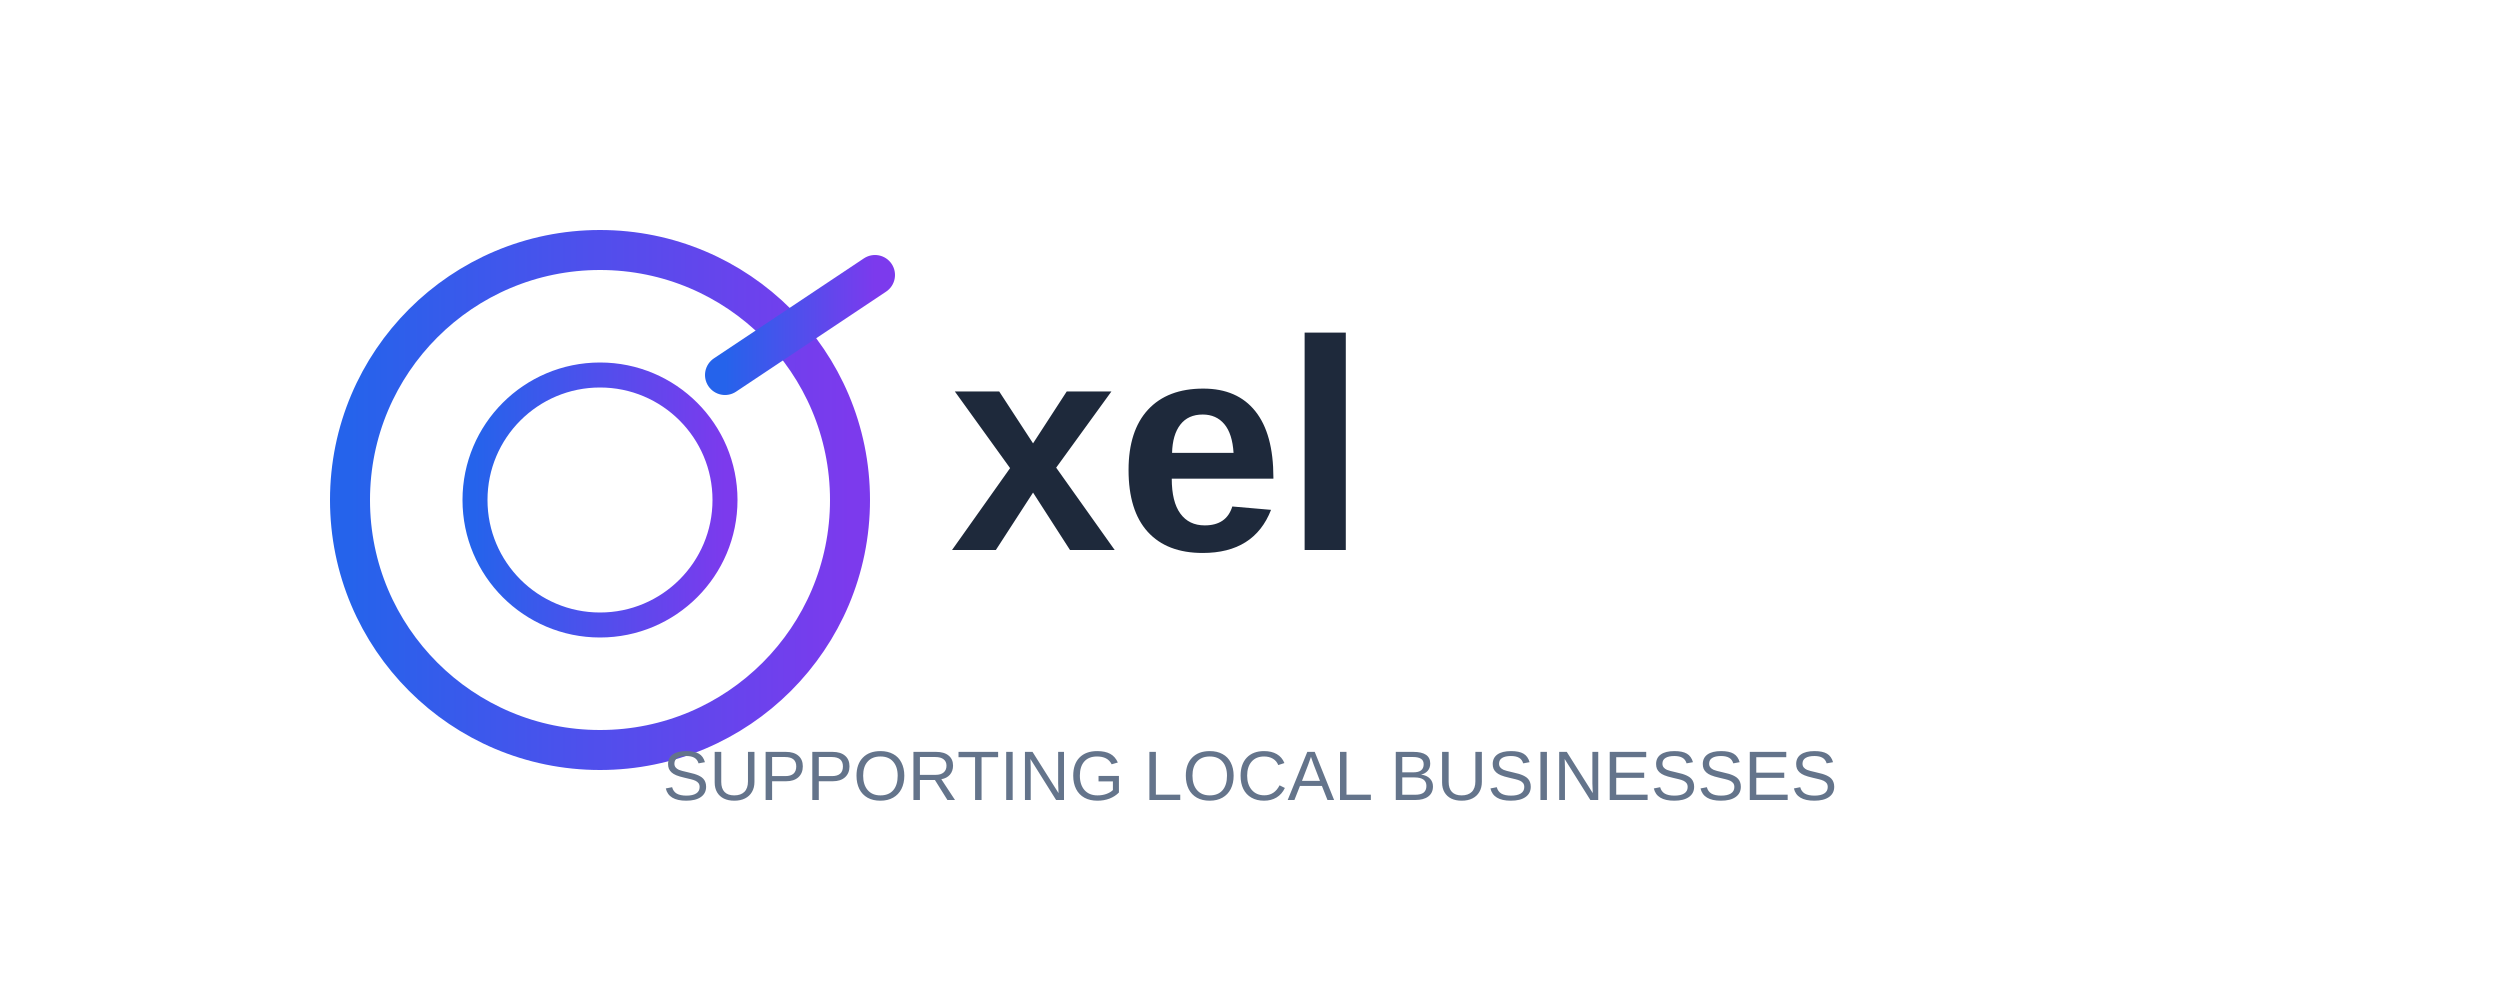
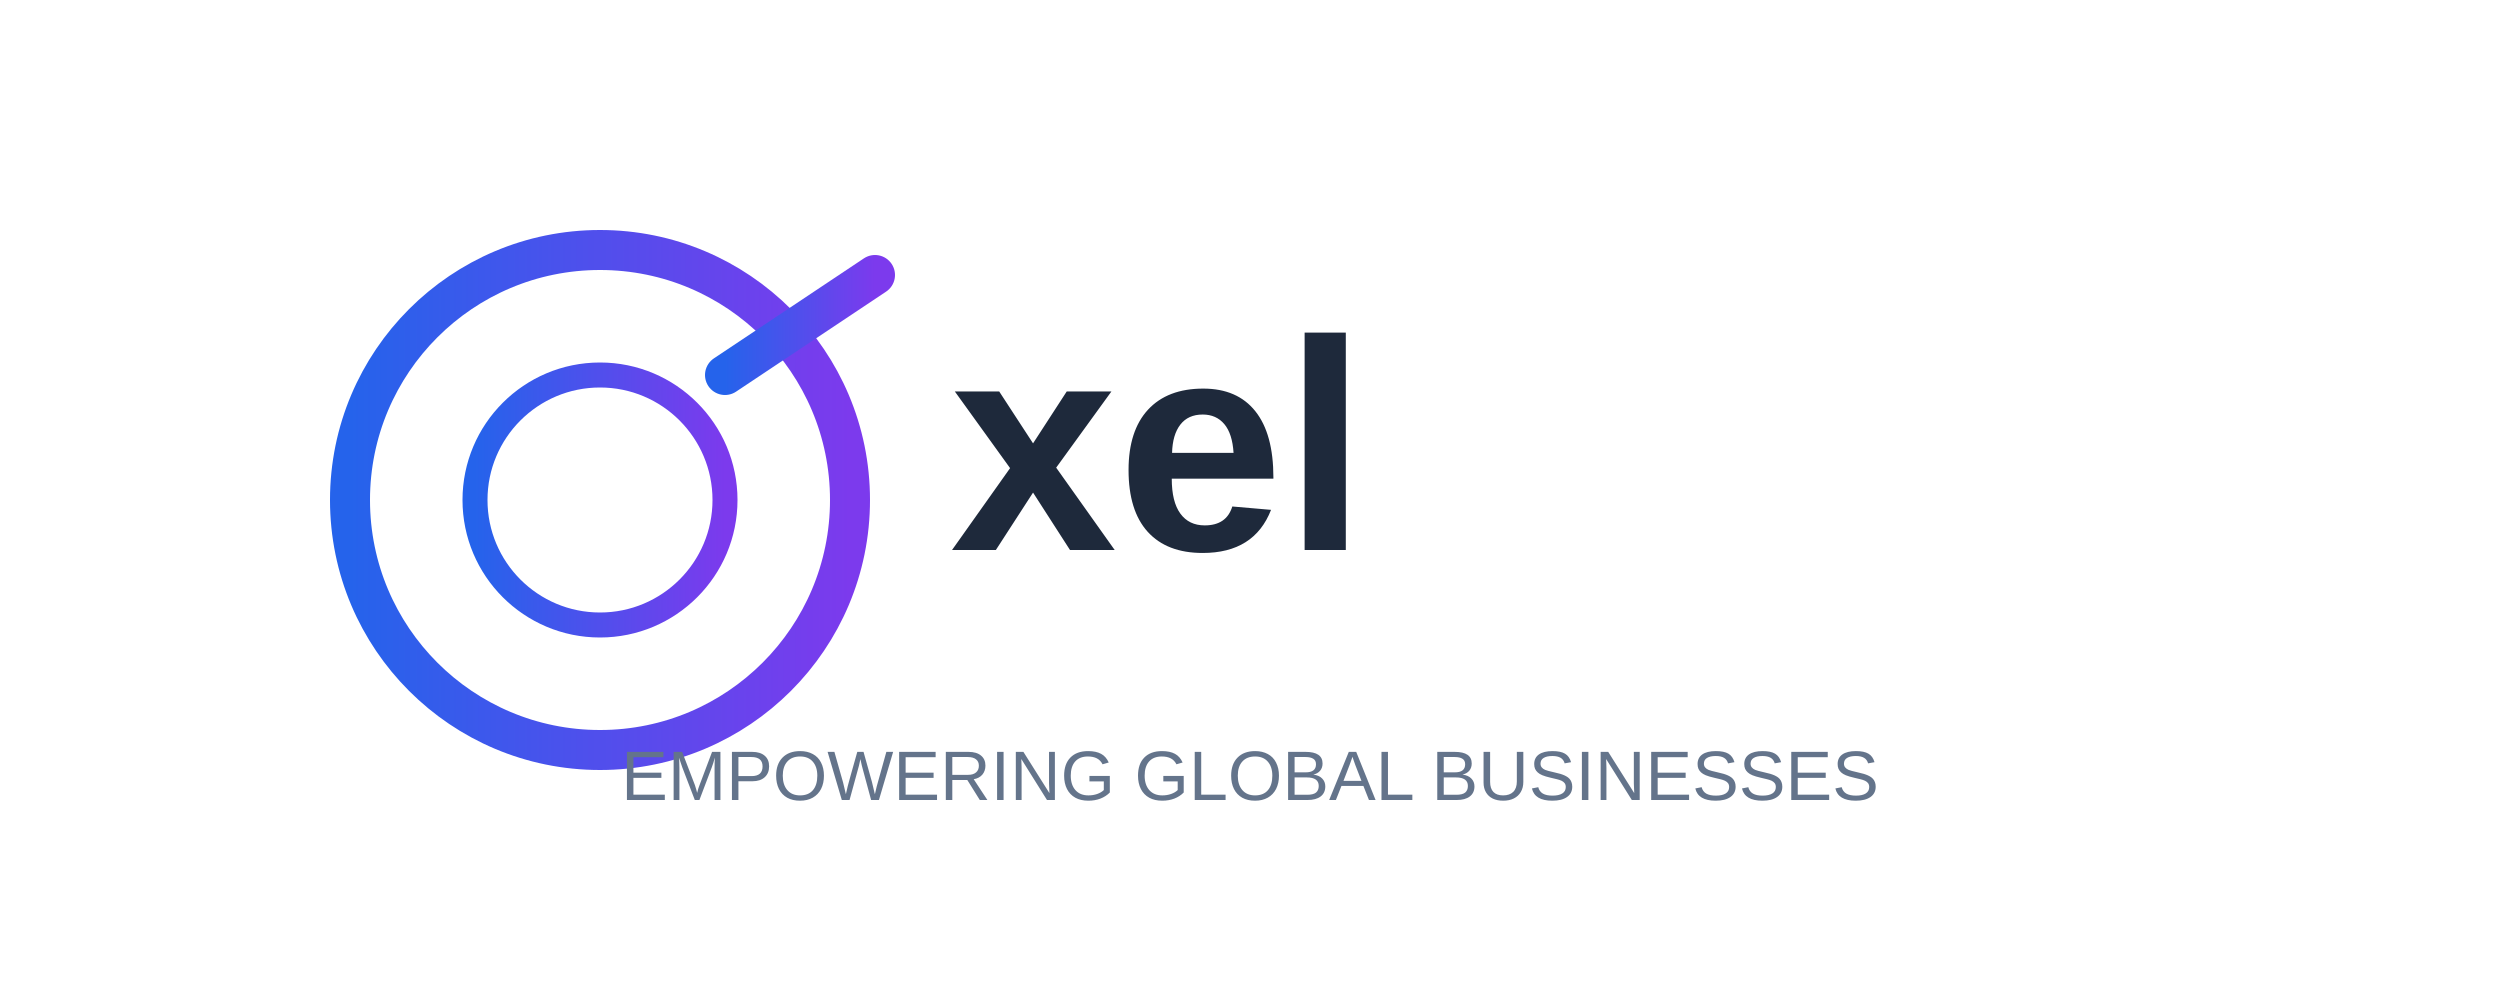
<svg xmlns="http://www.w3.org/2000/svg" viewBox="0 0 500 200" width="500" height="200">
  <defs>
    <linearGradient id="gradient" x1="0%" y1="0%" x2="100%" y2="0%">
      <stop offset="0%" stop-color="#2563eb" />
      <stop offset="100%" stop-color="#7c3aed" />
    </linearGradient>
  </defs>
  <circle cx="120" cy="100" r="50" fill="none" stroke="url(#gradient)" stroke-width="8" />
  <circle cx="120" cy="100" r="25" fill="none" stroke="url(#gradient)" stroke-width="5" />
  <path d="M145 75L175 55" stroke="url(#gradient)" stroke-width="8" stroke-linecap="round" />
  <text x="190" y="110" font-family="Arial, sans-serif" font-size="60" font-weight="700" fill="#1e293b">xel</text>
-   <text x="250" y="160" text-anchor="middle" font-family="Arial, sans-serif" font-size="14" font-weight="500" fill="#64748b">SUPPORTING LOCAL BUSINESSES</text>
+   <text x="250" y="160" text-anchor="middle" font-family="Arial, sans-serif" font-size="14" font-weight="500" fill="#64748b">EMPOWERING GLOBAL BUSINESSES</text>
</svg>
